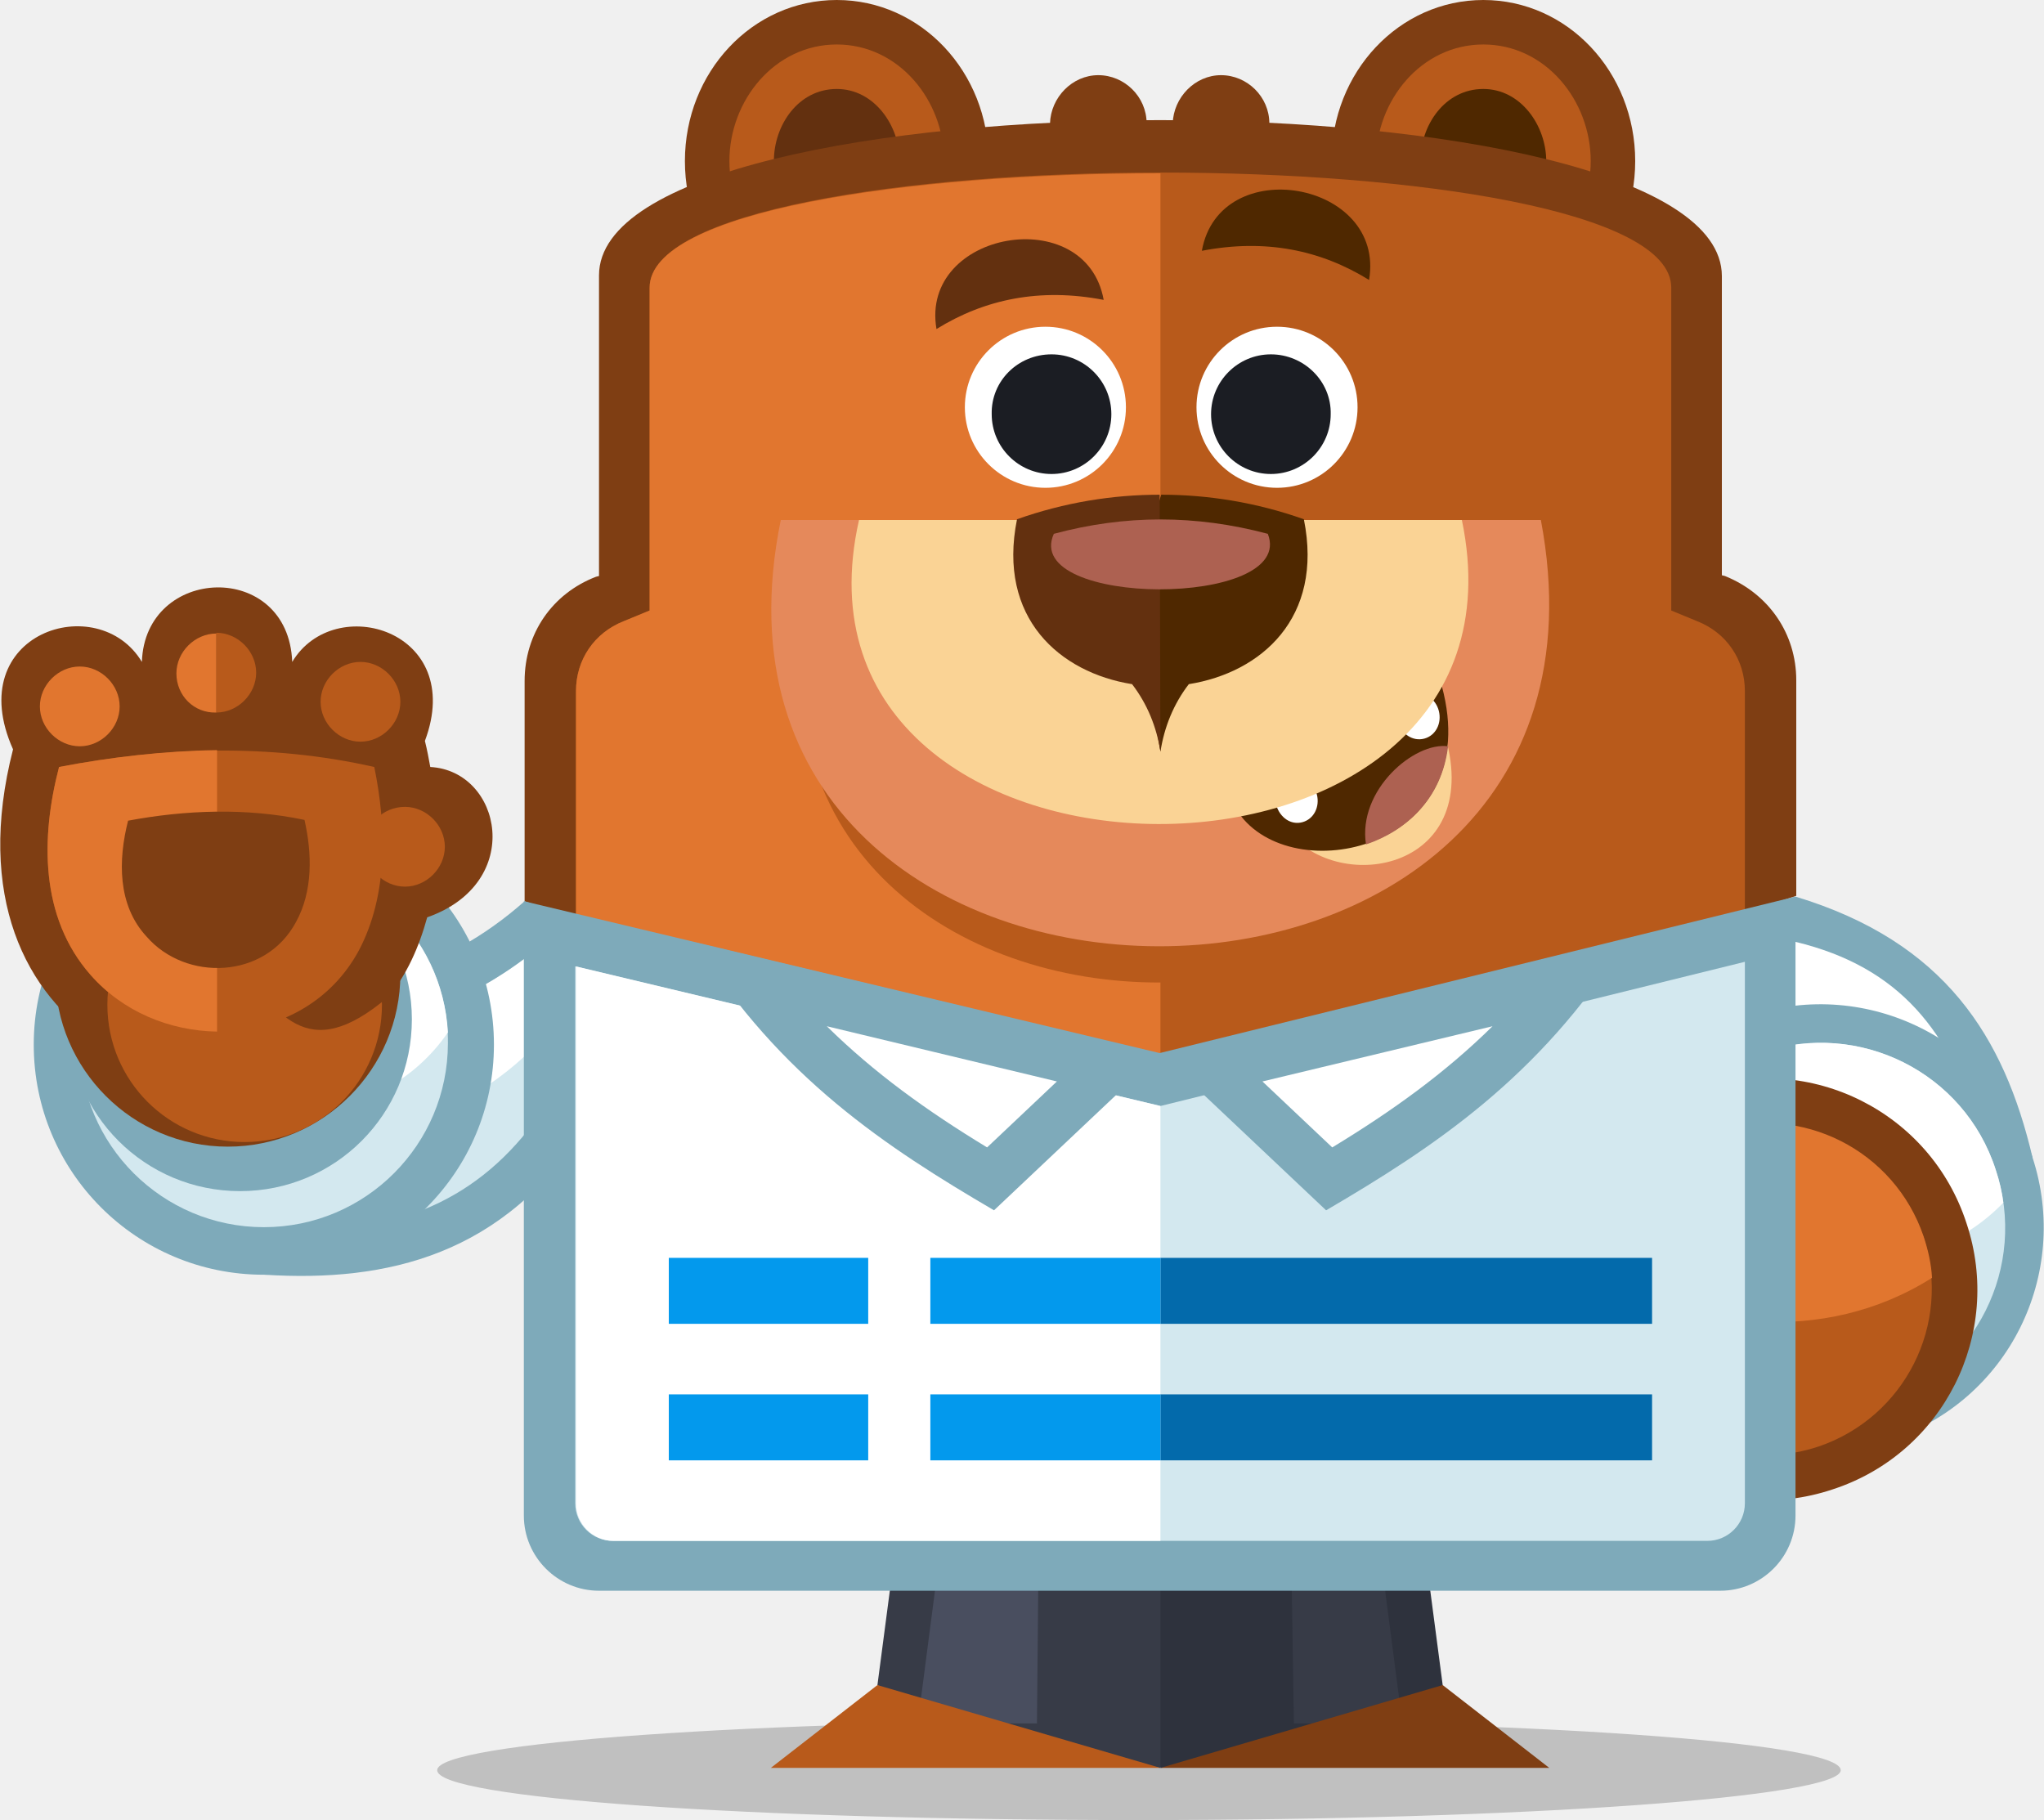
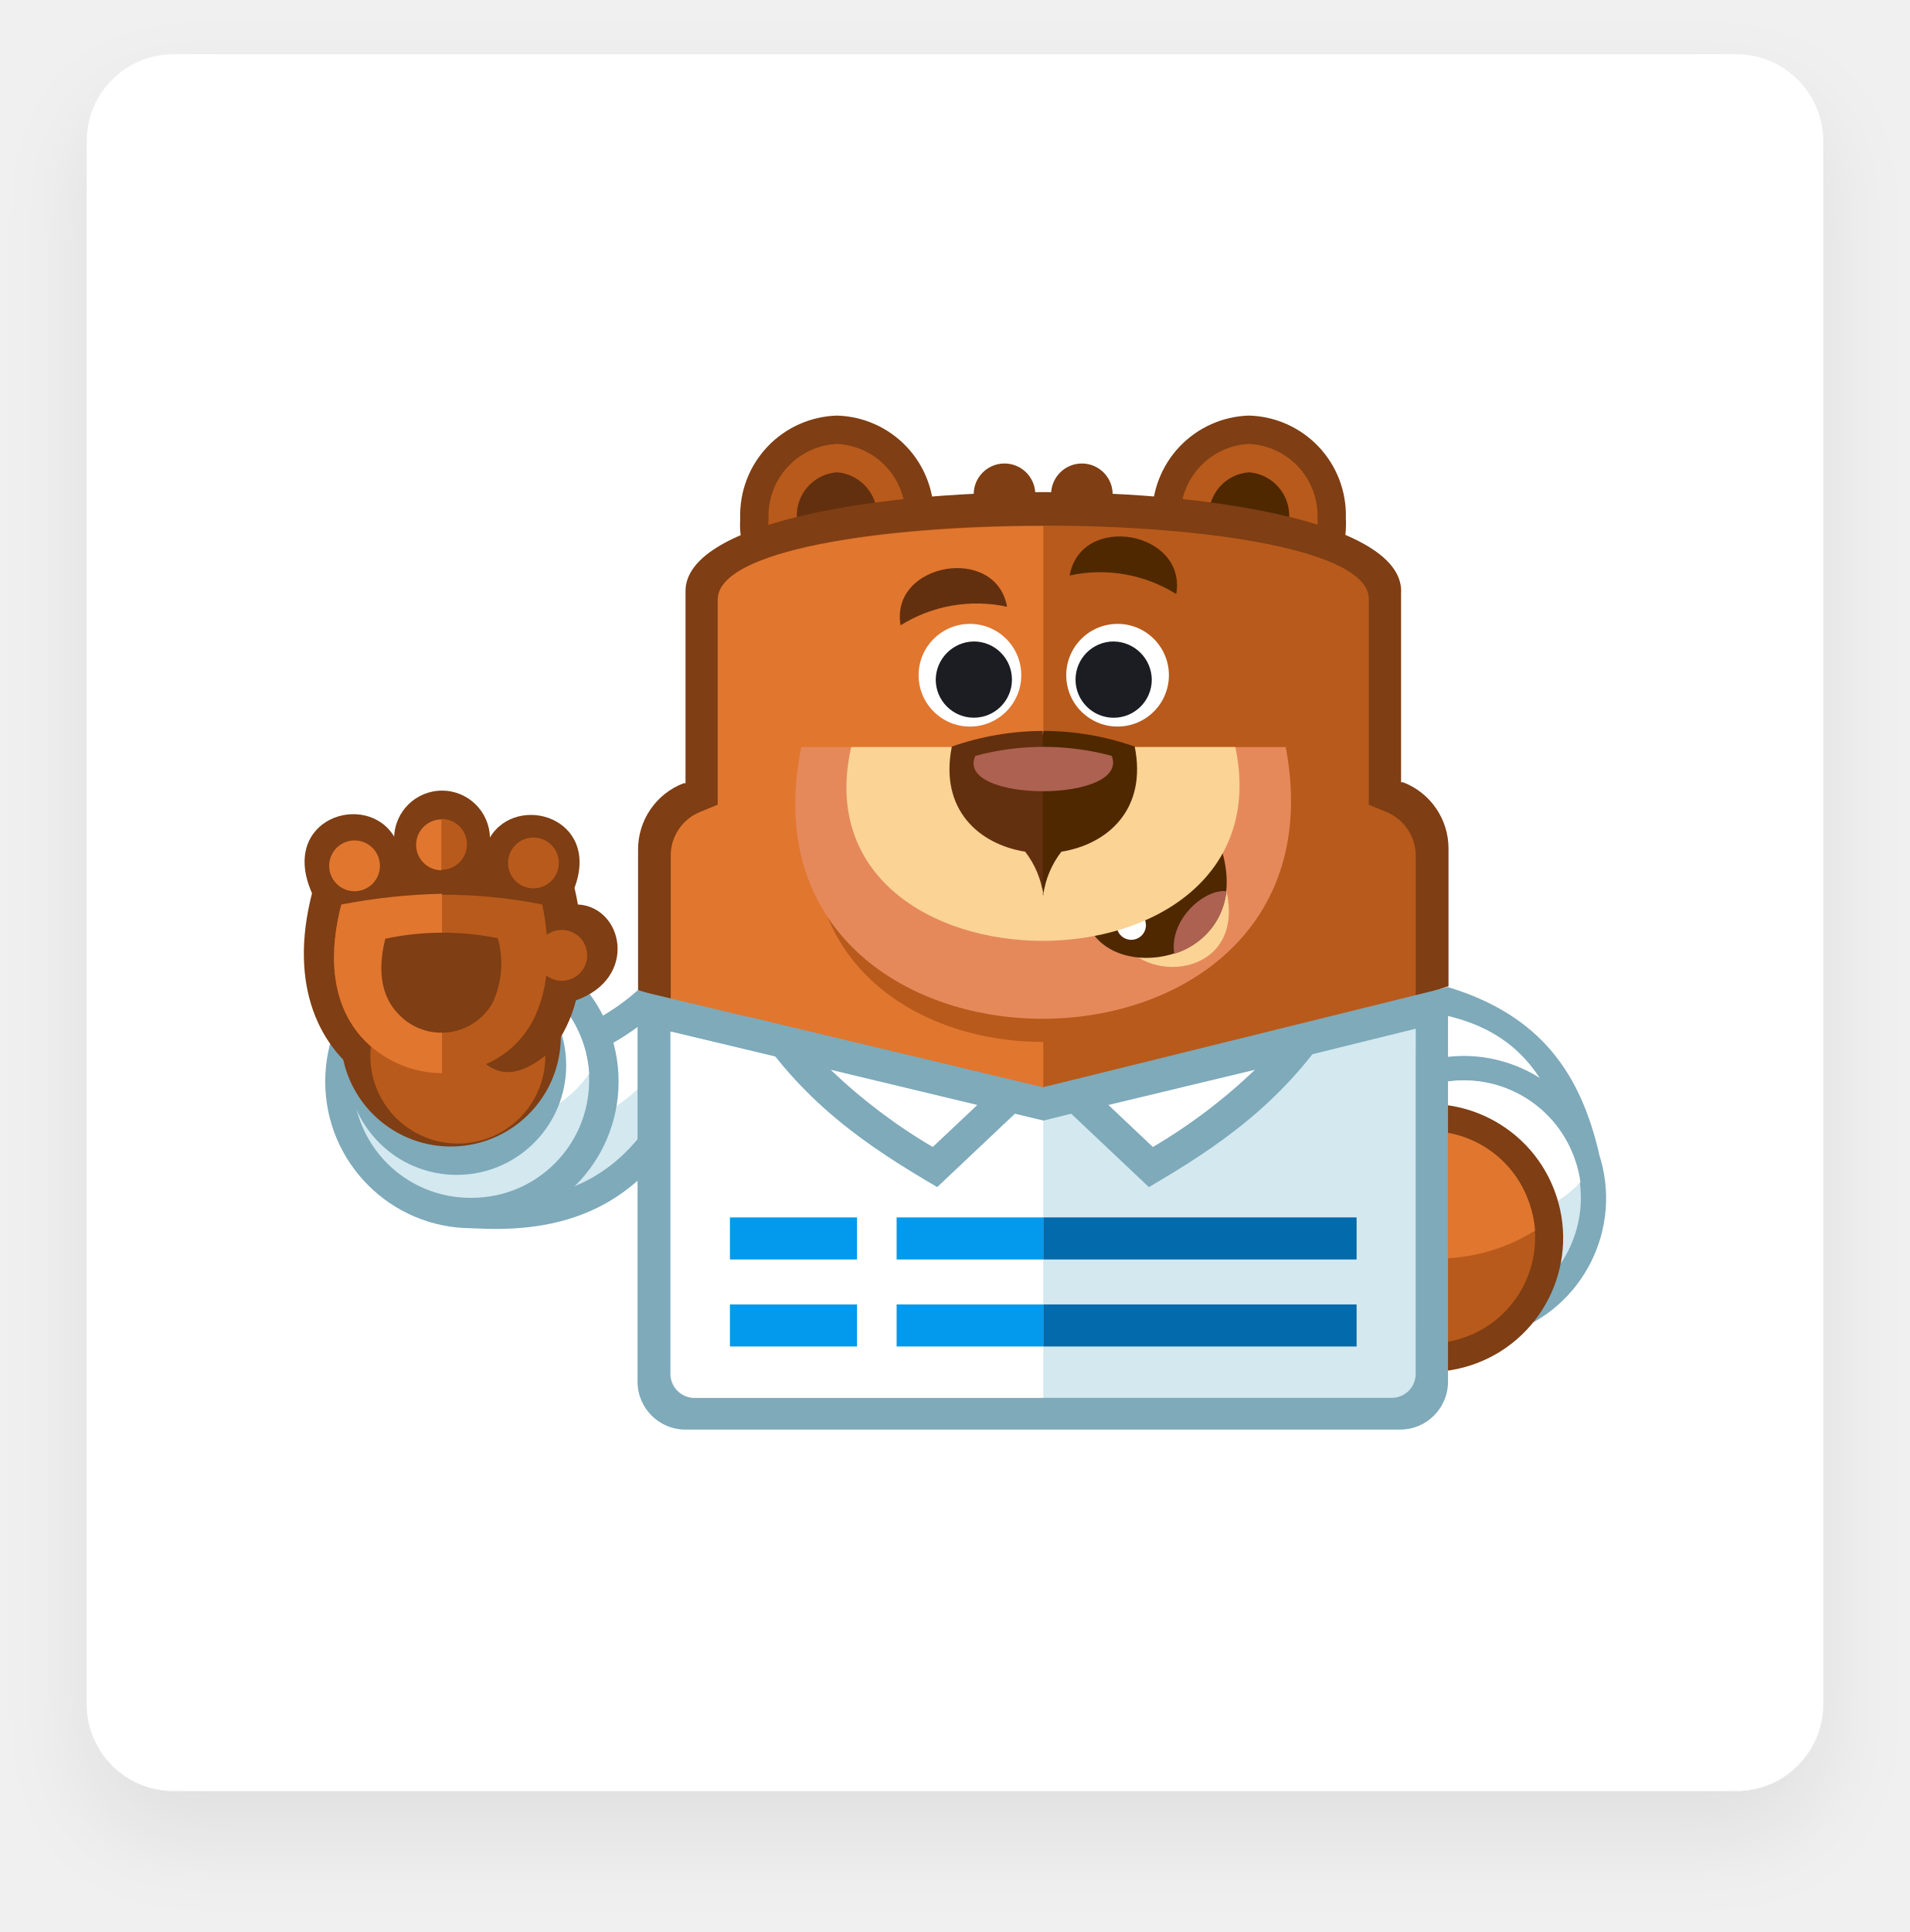
- <svg xmlns="http://www.w3.org/2000/svg" version="1.1" id="Layer_1" x="0" y="0" viewBox="0 0 266.5 237.2" xml:space="preserve">
-   <style>.st2{fill:#373b47}.st3{fill:#7f3e13}.st5{fill:#b85a1b}.st6{fill:#7eaaba}.st7{fill:#d3e8ef}.st8{fill:#fff}.st9{fill:#e1762f}.st10{fill:#63300f}.st11{fill:#4f2800}.st12{fill:#e5895b}.st13{fill:#fad395}.st14{fill:#ad6151}.st15{fill:#1b1d23}</style>
-   <g id="Mascot_2_">
-     <path d="M148.5 224.3c50.5 0 91.5 2.8 91.5 6.5 0 3.5-41 6.5-91.5 6.5S57 234.5 57 230.8c0-3.6 41-6.5 91.5-6.5z" fill-opacity=".2" />
-     <path fill="#2e323d" d="M188.1 219.7l-5.6 7.3-31.2 3.5-3.1-14.9 3.1-28.6h32.5z" />
-     <path class="st2" d="M185 224.7h-16.3l-.5-31.9h10.5l3.9 30z" />
-     <path class="st3" d="M188.1 219.7l13.9 10.8h-50.7z" />
-     <path class="st2" d="M114.4 219.7l7.7 6.8 29.2 4V187h-32.6z" />
-     <path fill="#494e5f" d="M117.4 224.7h17.8l.3-31.9h-11.7l-3.9 30z" />
-     <path class="st5" d="M114.4 219.7l-13.9 10.8h50.8z" />
-     <path class="st6" d="M30.1 128.3c14.8 2.1 27.7-1.4 38.3-10.8l17.7 1-9.6 28.2c-10.7 17-26.1 20.5-42 19.5l-4.4-37.9z" />
-     <path class="st7" d="M36.7 134.7l2.9 25.8c13.1-.1 23.7-4.4 31.6-16.4l7-20.2-7.8-.4c-9.9 8.1-21.2 11.6-33.7 11.2z" />
-     <path class="st8" d="M36.7 134.7l1.8 15.3c18.1-2.2 32.3-9.6 39.6-26.1l-7.8-.4c-9.9 8.1-21.2 11.6-33.6 11.2z" />
-     <path class="st6" d="M34.4 106.2c16.6 0 30 13.4 30 30s-13.4 30-30 30-30-13.4-30-30 13.5-30 30-30z" />
-     <path class="st7" d="M34.4 112c-13.3 0-24 10.8-24 24 0 13.3 10.8 24 24 24 13.3 0 24-10.8 24-24 .1-13.3-10.7-24-24-24z" />
-     <path class="st8" d="M34.4 112c-8.1 0-15.4 4-19.7 10.3.8 12.6 11.3 22.6 24 22.6 8.1 0 15.4-4 19.7-10.3-.7-12.6-11.2-22.6-24-22.6z" />
-     <path class="st6" d="M31.3 110.5c12.4 0 22.4 10 22.4 22.4 0 12.4-10 22.4-22.4 22.4-12.4 0-22.4-10-22.4-22.4 0-12.4 10-22.4 22.4-22.4z" />
-     <path class="st3" d="M29.7 104.5c12.4 0 22.5 10.1 22.5 22.5s-10.1 22.5-22.5 22.5S7.2 139.4 7.2 127c.1-12.4 10.2-22.5 22.5-22.5z" />
-     <path class="st5" d="M31.9 113.1c-9.9 0-17.9 8-17.9 17.9 0 9.9 8 17.9 17.9 17.9 9.9 0 17.9-8 17.9-17.9-.1-9.9-8.1-17.9-17.9-17.9z" />
-     <path class="st3" d="M18.5 86.3c.4-12.6 19.1-13.3 19.6 0 5.5-9.2 22.7-4.1 17.3 10.3.3 1.2.5 2.3.7 3.4 9.3.5 12.4 15.1-.4 19.6-1.1 4-2.7 7.5-5 10.3-11 9.4-14.5 1.7-20.4-4.7-5.7.2-21.4-3.9-17 10.8-10-6.3-16.5-19.2-11.6-38.3-6.8-15.2 11.1-20.9 16.8-11.4z" />
-     <path class="st5" d="M7.7 100c-2.4 9.2-2.5 19.6 4.1 27.1 9.2 10.5 27.9 10 35-3.2 3.8-7.2 3.6-16.1 2-23.9-13.7-3.1-27.6-2.6-41.1 0z" />
-     <path class="st9" d="M7.7 100c-2.4 9.2-2.5 19.6 4.1 27.1 4.2 4.8 10.3 7.3 16.5 7.4V97.8c-6.9.1-13.8.9-20.6 2.2z" />
-     <path class="st3" d="M16.7 107c-1.3 5.1-1.4 11 2.4 15.1 5.1 5.9 15.5 5.6 19.5-1.9 2.2-4 2.1-8.9 1.1-13.3-7.6-1.6-15.5-1.3-23 .1z" />
-     <path class="st5" d="M47 86.3c2.8 0 5.2 2.4 5.2 5.2 0 2.8-2.4 5.2-5.2 5.2-2.8 0-5.2-2.4-5.2-5.2 0-2.8 2.4-5.2 5.2-5.2zm-18.8 6.6c2.8 0 5.2-2.4 5.2-5.2 0-2.8-2.4-5.2-5.2-5.2v10.4z" />
-     <path class="st9" d="M28.2 92.9V82.6c-2.8 0-5.2 2.4-5.2 5.2 0 2.9 2.3 5.2 5.2 5.1zm-17.8-6c2.8 0 5.2 2.4 5.2 5.2 0 2.8-2.4 5.2-5.2 5.2-2.8 0-5.2-2.4-5.2-5.2 0-2.8 2.4-5.2 5.2-5.2z" />
-     <path class="st5" d="M52.8 105.2c2.8 0 5.2 2.4 5.2 5.2 0 2.8-2.4 5.2-5.2 5.2-2.8 0-5.2-2.4-5.2-5.2 0-2.9 2.3-5.2 5.2-5.2z" />
-     <path class="st6" d="M231.2 166.6C230 151 223 139.8 209 133.7l2.7-10.8 22.4-6c19.5 5.9 27.2 18.3 30.9 34l-33.8 15.7z" />
-     <path class="st8" d="M235.9 158l22.3-10.4c-3.9-13-10.4-21.5-24.1-24.8l-17.5 4.7-.8 2.9c10.8 6.3 17.3 15.7 20.1 27.6z" />
-     <path class="st6" d="M209.7 169.2c-5-15.3 3.2-31.8 18.5-36.8 15.3-5 31.8 3.2 36.8 18.5 5 15.3-3.2 31.8-18.5 36.8-15.4 5.1-31.8-3.2-36.8-18.5z" />
-     <path class="st7" d="M214.5 167.6c4.1 12.7 17.8 19.5 30.4 15.3 12.7-4.1 19.5-17.8 15.3-30.4-4.1-12.7-17.8-19.5-30.4-15.3-12.7 4.1-19.6 17.7-15.3 30.4z" />
-     <path class="st8" d="M261.2 156.8c-.2-1.5-.5-2.8-1-4.3-4.1-12.7-17.8-19.5-30.4-15.3-3.9 1.3-7.3 3.4-9.8 6.2.2 1.5.5 2.8 1 4.3 4.2 12.7 17.8 19.5 30.4 15.3 3.9-1.3 7.2-3.5 9.8-6.2z" />
-     <path class="st3" d="M204.2 176.7c-4.8-14.4 3-30 17.5-34.7 14.4-4.8 30 3 34.7 17.5 4.8 14.4-3 30-17.5 34.7-14.4 4.8-30-3.1-34.7-17.5z" />
-     <path class="st5" d="M209.8 174.9c-3.7-11.4 2.5-23.5 13.7-27.3 11.4-3.7 23.5 2.5 27.3 13.7 3.7 11.4-2.5 23.5-13.7 27.3-11.4 3.8-23.6-2.4-27.3-13.7z" />
-     <path class="st9" d="M208.9 164.7c1.3-7.8 6.7-14.5 14.6-17.2 11.4-3.7 23.5 2.5 27.3 13.7.6 1.8 1 3.6 1.1 5.4-14 8.9-32.2 6.9-43-1.9z" />
-     <path class="st3" d="M109.1 0c11 0 19.8 9.4 19.8 21s-8.8 21-19.8 21-19.8-9.4-19.8-21 8.8-21 19.8-21z" />
-     <path class="st5" d="M109.1 5.8c-8.1 0-14 7.3-14 15.2 0 7.8 5.9 15.2 14 15.2s14-7.3 14-15.2c0-7.9-5.9-15.2-14-15.2z" />
-     <path class="st10" d="M109.1 11.6c-5 0-8.2 4.7-8.2 9.4 0 4.6 3.3 9.4 8.2 9.4 5 0 8.2-4.7 8.2-9.4 0-4.6-3.3-9.4-8.2-9.4z" />
-     <path class="st3" d="M193.4 0c11 0 19.8 9.4 19.8 21s-8.8 21-19.8 21-19.8-9.4-19.8-21 8.8-21 19.8-21z" />
-     <path class="st5" d="M193.4 5.8c-8.1 0-14 7.3-14 15.2 0 7.8 5.9 15.2 14 15.2s14-7.3 14-15.2c0-7.9-5.9-15.2-14-15.2z" />
-     <path class="st11" d="M193.4 11.6c-5 0-8.2 4.7-8.2 9.4 0 4.6 3.3 9.4 8.2 9.4 5 0 8.2-4.7 8.2-9.4 0-4.6-3.3-9.4-8.2-9.4z" />
-     <path class="st3" d="M143.2 9.8c3.4 0 6.3 2.8 6.3 6.3 0 3.4-2.8 6.3-6.3 6.3-3.4 0-6.3-2.8-6.3-6.3.1-3.4 2.9-6.3 6.3-6.3zm16 0c3.4 0 6.3 2.8 6.3 6.3 0 3.4-2.8 6.3-6.3 6.3-3.4 0-6.3-2.8-6.3-6.3.1-3.4 2.9-6.3 6.3-6.3z" />
-     <path class="st3" d="M224.5 36v39l.4.1c5.7 2.3 9.3 7.5 9.3 13.6v28.1l-82.9 27.4-82.9-26.7V88.8c0-6.2 3.6-11.4 9.3-13.6l.4-.1V35.9c0-27 146.4-27 146.4.1z" />
-     <path class="st5" d="M84.7 37.5v42.1L81.3 81c-3.8 1.5-6.2 5-6.2 9.1v29.6l76.2 24.5 76.2-25.1v-29c0-4.1-2.4-7.6-6.2-9.1l-3.4-1.4V37.5c0-20-133.1-20-133.2 0z" />
-     <path class="st9" d="M84.7 37.5v42.1L81.3 81c-3.8 1.5-6.2 5-6.2 9.1v29.6l76.2 24.5v-16.1c-26.4.1-52.8-17.2-45.8-51.4h45.8V22.6c-33.3 0-66.6 5-66.6 14.9z" />
-     <path class="st12" d="M101.8 67.8h99.1c14.1 74.4-114.2 73.8-99.1 0z" />
-     <path class="st12" d="M106.7 73.6c-1.4 11.5 1.1 22.6 9.6 31.2 9 9 22.7 12.9 35.2 12.9 12.1-.1 24.9-3.9 33.8-12.5 8.9-8.6 11.7-19.8 10.5-31.6h-89.1z" />
-     <path class="st13" d="M167.9 108.3c6.7 8.6 26.1 5.1 20.3-13.1l-20.3 13.1z" />
-     <path class="st11" d="M161.8 106.4c7.5 9.6 31.8 3.9 26.2-16.9l-26.2 16.9z" />
-     <path class="st8" d="M168.3 101.4c1.5-.4 2.9.6 3.4 2.2.4 1.6-.4 3.2-1.9 3.6-1.5.4-2.9-.6-3.4-2.2-.4-1.5.4-3.2 1.9-3.6zm15.9-10.9c1.5-.4 3 .6 3.4 2.2.4 1.6-.4 3.2-1.9 3.6-1.5.4-3-.6-3.4-2.2-.4-1.6.4-3.3 1.9-3.6z" />
-     <path class="st14" d="M178.1 110.1c5.3-1.8 9.9-6 10.7-12.8-4.4-.6-11.8 5.7-10.7 12.8z" />
-     <path class="st13" d="M112 67.8h78.6c11.1 53.1-90.5 52.6-78.6 0z" />
-     <path class="st11" d="M151.3 98c.5-3.2 1.7-6.2 3.7-8.8 9.4-1.5 17.6-8.6 15-21.5-6.2-2.2-12.5-3.2-18.6-3.2l-3.8 12.2 3.7 21.3z" />
-     <path class="st10" d="M151.3 98c-.5-3.2-1.7-6.2-3.7-8.8-9.4-1.5-17.6-8.6-15-21.5 6.2-2.2 12.5-3.2 18.6-3.2l.1 33.5z" />
-     <path class="st14" d="M137.4 69.6c9.3-2.5 18.5-2.5 27.9 0 3.8 9.7-32.2 9.6-27.9 0z" />
-     <path class="st8" d="M136.3 42.6c5.8 0 10.5 4.7 10.5 10.5s-4.7 10.5-10.5 10.5-10.5-4.7-10.5-10.5 4.7-10.5 10.5-10.5z" />
-     <path class="st15" d="M137.1 46.2c4.3 0 7.8 3.5 7.8 7.8s-3.5 7.8-7.8 7.8-7.8-3.5-7.8-7.8c-.1-4.3 3.4-7.8 7.8-7.8z" />
-     <path class="st8" d="M166.5 42.6c-5.8 0-10.5 4.7-10.5 10.5s4.7 10.5 10.5 10.5S177 58.9 177 53.1s-4.7-10.5-10.5-10.5z" />
-     <path class="st15" d="M165.7 46.2c-4.3 0-7.8 3.5-7.8 7.8s3.5 7.8 7.8 7.8 7.8-3.5 7.8-7.8c.1-4.3-3.5-7.8-7.8-7.8z" />
-     <path class="st10" d="M143.9 39.1c-8.3-1.6-15.5-.1-21.8 3.8-2.2-12.8 19.5-16.6 21.8-3.8z" />
-     <path class="st11" d="M156.7 32.7c8.3-1.6 15.5-.1 21.8 3.8 2.2-12.9-19.5-16.7-21.8-3.8z" />
-     <path class="st6" d="M234.1 116.9v80.7c0 5.4-4.4 9.8-9.8 9.8H78.1c-5.4 0-9.8-4.4-9.8-9.8v-80.1l82.9 19.8 82.9-20.4z" />
-     <path class="st7" d="M227.5 125.4l-76.2 18.8L75 126v70c0 2.7 2.2 4.9 4.9 4.9h142.7c2.7 0 4.9-2.2 4.9-4.9v-70.6z" />
-     <path class="st8" d="M151.3 144.2L75.1 126v70c0 2.7 2.2 4.9 4.9 4.9h71.3v-56.7z" />
-     <path d="M151.3 164h64.1v8.6h-64.1V164zm0 17.8h64.1v8.6h-64.1v-8.6z" fill="#036aab" />
-     <path d="M87.2 164h64.1v8.6H87.2V164zm64.1 26.4v-8.6H87.2v8.6h64.1z" fill="#0399ed" />
-     <path class="st8" d="M113.2 158.4h8.1v39.2h-8.1z" />
-     <path class="st6" d="M90.7 122.9c20.2 4.8 40.4 9.7 60.5 14.5l-21.6 20.4c-14-8.2-27.9-17.3-38.9-34.9z" />
-     <path class="st8" d="M107.8 133.8c6.2 6.1 13 11 20.9 15.8l9.1-8.6-30-7.2z" />
-     <path class="st6" d="M211.8 122.9c-20.2 4.8-40.4 9.7-60.5 14.5l21.6 20.4c14-8.2 27.8-17.3 38.9-34.9z" />
-     <path class="st8" d="M194.6 133.8c-6.2 6.1-13 11-20.9 15.8l-9.1-8.6 30-7.2z" />
+ <svg xmlns="http://www.w3.org/2000/svg" width="88" height="89" fill="none">
+   <g filter="url(#a)">
+     <rect x="4" y="2.5" width="80" height="80" rx="4" fill="#fff" />
+     <path d="M20.772 48.04a10.251 10.251 0 0 0 8.626-2.432l3.986.225-2.162 6.352c-2.41 3.826-5.878 4.617-9.456 4.392l-.972-8.517-.022-.02Z" fill="#7EAABA" />
+     <path d="m22.258 49.482.653 5.81c2.951-.022 5.338-.994 7.118-3.693l1.576-4.55-1.757-.09a11.126 11.126 0 0 1-7.59 2.523Z" fill="#D3E8EF" />
+     <path d="m22.258 49.482.406 3.445c4.076-.495 7.274-2.162 8.918-5.878l-1.757-.09a11.126 11.126 0 0 1-7.567 2.523Z" fill="#fff" />
+     <path d="M21.743 43.063a6.758 6.758 0 1 1 0 13.517 6.758 6.758 0 0 1 0-13.517Z" fill="#7EAABA" />
+     <path d="M21.74 44.37a5.405 5.405 0 1 0 0 10.809 5.405 5.405 0 0 0 0-10.81Z" fill="#D3E8EF" />
+     <path d="M21.743 44.37a5.382 5.382 0 0 0-4.44 2.318 5.41 5.41 0 0 0 9.843 2.77 5.427 5.427 0 0 0-5.403-5.089Z" fill="#fff" />
+     <path d="M21.042 44.032a5.045 5.045 0 1 1 0 10.09 5.045 5.045 0 0 1 0-10.09Z" fill="#7EAABA" />
+     <path d="M20.681 42.68a5.068 5.068 0 1 1 .046 10.135 5.068 5.068 0 0 1-.046-10.135Z" fill="#7F3E13" />
+     <path d="M21.177 44.617a4.032 4.032 0 1 0-.045 8.063 4.032 4.032 0 0 0 .045-8.063Z" fill="#B85A1B" />
+     <path d="M18.16 38.581a2.207 2.207 0 0 1 4.413 0c1.239-2.072 5.113-.923 3.897 2.32.066.27.112.518.157.765 2.095.113 2.793 3.401-.09 4.415a6.307 6.307 0 0 1-1.126 2.319c-2.478 2.12-3.266.383-4.595-1.06-1.283.045-4.82-.879-3.828 2.432-2.252-1.416-3.716-4.322-2.612-8.624-1.531-3.445 2.5-4.73 3.784-2.612v.045Z" fill="#7F3E13" />
+     <path d="M15.727 41.667c-.541 2.072-.563 4.415.923 6.104 2.072 2.364 6.284 2.252 7.886-.721.856-1.622.81-3.626.45-5.383-3.063-.615-6.22-.6-9.277.045l.018-.045Z" fill="#B85A1B" />
+     <path d="M15.727 41.667c-.541 2.072-.563 4.415.923 6.104a5.023 5.023 0 0 0 3.716 1.666v-8.265c-1.557.033-3.109.2-4.638.495h-.001Z" fill="#E1762F" />
+     <path d="M17.754 43.243c-.293 1.149-.315 2.478.541 3.401a2.711 2.711 0 0 0 4.392-.428c.441-.936.53-2 .248-2.996a12.724 12.724 0 0 0-5.18.023Z" fill="#7F3E13" />
+     <path d="M24.578 38.581a1.17 1.17 0 1 1 0 2.342 1.17 1.17 0 0 1 0-2.342Zm-4.234 1.487a1.171 1.171 0 0 0 0-2.343v2.343Z" fill="#B85A1B" />
+     <path d="M20.344 40.067v-2.32a1.17 1.17 0 1 0 0 2.343v-.023Zm-4.008-1.351a1.17 1.17 0 1 1 0 2.34 1.17 1.17 0 0 1-.001-2.34Z" fill="#E1762F" />
+     <path d="M25.884 42.838a1.171 1.171 0 1 1 0 2.343 1.171 1.171 0 0 1 0-2.343Z" fill="#B85A1B" />
+     <path d="M66.064 56.667c-.27-3.512-1.846-6.036-5-7.41l.609-2.432 5.045-1.352c4.392 1.33 6.126 4.122 6.957 7.658l-7.59 3.535-.02.001Z" fill="#7EAABA" />
+     <path d="m67.123 54.73 5.022-2.343c-.878-2.928-2.342-4.842-5.427-5.585l-3.942 1.06-.18.654a9.048 9.048 0 0 1 4.506 6.193l.02.02Z" fill="#fff" />
+     <path d="M61.222 57.252a6.554 6.554 0 1 1 12.448-4.107 6.554 6.554 0 0 1-12.448 4.107Z" fill="#7EAABA" />
+     <path d="M62.303 56.891a5.406 5.406 0 1 0 10.257-3.42 5.406 5.406 0 0 0-10.257 3.42Z" fill="#D3E8EF" />
+     <path d="M72.819 54.46a5.101 5.101 0 0 0-.226-.969 5.403 5.403 0 0 0-6.847-3.445c-.841.27-1.6.75-2.204 1.396.043.33.119.654.225.969a5.403 5.403 0 0 0 6.847 3.445 5.18 5.18 0 0 0 2.204-1.396Z" fill="#fff" />
+     <path d="M59.983 58.942a6.171 6.171 0 1 1 11.734-3.828 6.171 6.171 0 0 1-11.734 3.828Z" fill="#7F3E13" />
+     <path d="M61.244 58.537a4.865 4.865 0 1 1 9.244-3.037 4.865 4.865 0 0 1-9.244 3.037Z" fill="#B85A1B" />
+     <path d="M61.042 56.24a4.864 4.864 0 0 1 9.437-.766c.135.393.219.802.248 1.216a8.508 8.508 0 0 1-9.685-.473v.023Z" fill="#E1762F" />
+     <path d="M38.565 19.145a4.588 4.588 0 0 1 4.459 4.73 4.468 4.468 0 1 1-8.919 0 4.592 4.592 0 0 1 4.46-4.73Z" fill="#7F3E13" />
+     <path d="M38.565 20.45a3.313 3.313 0 0 0-3.154 3.423 3.164 3.164 0 1 0 6.306 0 3.313 3.313 0 0 0-3.152-3.423Z" fill="#B85A1B" />
+     <path d="M38.565 21.757a1.993 1.993 0 0 0-1.847 2.12 1.863 1.863 0 1 0 3.693 0 2.009 2.009 0 0 0-1.846-2.12Z" fill="#63300F" />
+     <path d="M57.55 19.144a4.592 4.592 0 0 1 4.46 4.73 4.467 4.467 0 1 1-8.919 0 4.592 4.592 0 0 1 4.46-4.73Z" fill="#7F3E13" />
+     <path d="M57.551 20.45a3.313 3.313 0 0 0-3.153 3.423 3.164 3.164 0 1 0 6.306 0 3.313 3.313 0 0 0-3.153-3.423Z" fill="#B85A1B" />
+     <path d="M57.55 21.757a1.992 1.992 0 0 0-1.846 2.12 1.865 1.865 0 1 0 3.693 0 2.008 2.008 0 0 0-1.846-2.12Z" fill="#4F2800" />
+     <path d="M46.244 21.352a1.419 1.419 0 1 1 0 2.837 1.419 1.419 0 0 1 0-2.837Zm3.604 0a1.418 1.418 0 1 1-.001 2.836 1.418 1.418 0 0 1 .001-2.836Z" fill="#7F3E13" />
+     <path d="M64.554 27.253v8.783h.09A3.266 3.266 0 0 1 66.74 39.1v6.331l-18.67 6.168-18.671-5.99v-6.464a3.265 3.265 0 0 1 2.094-3.063h.092V27.23c0-6.08 32.973-6.08 32.973 0l-.003.023Z" fill="#7F3E13" />
+     <path d="M33.069 27.591v9.482l-.766.316a2.162 2.162 0 0 0-1.396 2.048v6.666l17.162 5.518 17.162-5.653v-6.531a2.187 2.187 0 0 0-1.396-2.05l-.766-.315v-9.48c0-4.506-29.977-4.506-29.977 0h-.023Z" fill="#B85A1B" />
+     <path d="M33.069 27.59v9.482l-.766.315a2.162 2.162 0 0 0-1.396 2.05V46.1l17.162 5.52v-3.625c-5.946.022-11.891-3.874-10.315-11.577H48.07V24.234c-7.5 0-15 1.126-15 3.38v-.024Z" fill="#E1762F" />
+     <path d="M36.92 34.415h22.32c3.175 16.756-25.72 16.62-22.32 0Z" fill="#E5895B" />
+     <path d="M38.024 35.72a8.192 8.192 0 0 0 2.163 7.024c1.914 1.937 5.112 2.905 7.927 2.905a10.86 10.86 0 0 0 7.612-2.815 8.306 8.306 0 0 0 2.365-7.114H38.024Z" fill="#E5895B" />
+     <path d="M51.807 43.536c1.51 1.937 5.879 1.149 4.573-2.95l-4.573 2.95Z" fill="#FAD395" />
+     <path d="M50.433 43.108c1.69 2.162 7.163.879 5.9-3.806l-5.9 3.806Z" fill="#4F2800" />
+     <path d="M51.898 41.981a.676.676 0 1 1-.428.811.653.653 0 0 1 .428-.81Zm3.578-2.477a.961.961 0 1 0 0 .022v-.022Z" fill="#fff" />
+     <path d="M54.104 43.94a3.415 3.415 0 0 0 2.41-2.882c-.99-.135-2.658 1.284-2.41 2.883Z" fill="#AD6151" />
+     <path d="M39.218 34.414H56.92c2.5 11.96-20.383 11.847-17.702 0Z" fill="#FAD395" />
+     <path d="M48.069 41.216c.1-.722.388-1.405.834-1.982 2.12-.338 3.963-1.937 3.379-4.842a12.721 12.721 0 0 0-4.19-.721l-.857 2.748.857 4.843-.023-.046Z" fill="#4F2800" />
+     <path d="M48.069 41.216a4.189 4.189 0 0 0-.834-1.982c-2.12-.338-3.963-1.937-3.379-4.842a12.72 12.72 0 0 1 4.19-.72v7.544h.023Z" fill="#63300F" />
+     <path d="M44.938 34.82a12.095 12.095 0 0 1 6.284 0c.856 2.184-7.254 2.162-6.284 0Z" fill="#AD6151" />
+     <path d="M44.69 28.74a2.365 2.365 0 1 1 0 4.73 2.365 2.365 0 0 1 0-4.73Z" fill="#fff" />
+     <path d="M44.87 29.55a1.756 1.756 0 1 1-1.756 1.757 1.78 1.78 0 0 1 1.757-1.757Z" fill="#1B1D23" />
+     <path d="M51.492 28.74a2.364 2.364 0 1 0 0 4.729 2.364 2.364 0 0 0 0-4.73Z" fill="#fff" />
+     <path d="M51.312 29.55a1.757 1.757 0 1 0 1.757 1.757 1.779 1.779 0 0 0-1.757-1.756Z" fill="#1B1D23" />
+     <path d="M46.401 27.951a6.616 6.616 0 0 0-4.907.855c-.498-2.883 4.39-3.738 4.907-.855Z" fill="#63300F" />
+     <path d="M49.285 26.51a6.617 6.617 0 0 1 4.91.855c.495-2.905-4.392-3.761-4.91-.856Z" fill="#4F2800" />
+     <path d="M66.717 45.474v18.175a2.207 2.207 0 0 1-2.207 2.207H31.582a2.207 2.207 0 0 1-2.207-2.207V45.63l18.67 4.46 18.672-4.617Z" fill="#7EAABA" />
+     <path d="m65.23 47.388-17.162 4.234-17.184-4.102v15.77a1.103 1.103 0 0 0 1.103 1.104h32.137a1.103 1.103 0 0 0 1.104-1.104l.002-15.902Z" fill="#D3E8EF" />
+     <path d="m48.069 51.622-17.162-4.1V63.29a1.104 1.104 0 0 0 1.103 1.103h16.059v-12.77Z" fill="#fff" />
+     <path d="M48.068 56.082h14.437v1.937H48.068v-1.937Zm0 4.009h14.437v1.937H48.068V60.09Z" fill="#036AAB" />
+     <path d="M33.632 56.082h14.436v1.937H33.632v-1.937Zm14.436 5.946V60.09H33.632v1.937h14.436Z" fill="#0399ED" />
+     <path d="M39.487 54.82h1.825v8.83h-1.825v-8.83Z" fill="#fff" />
+     <path d="m34.42 46.825 13.627 3.265-4.865 4.595c-3.154-1.847-6.284-3.897-8.762-7.86Z" fill="#7EAABA" />
+     <path d="M38.272 49.28a25.562 25.562 0 0 0 4.704 3.558l2.054-1.937-6.758-1.621Z" fill="#fff" />
+     <path d="M61.695 46.825 48.07 50.09l4.865 4.595c3.153-1.847 6.261-3.896 8.761-7.86Z" fill="#7EAABA" />
+     <path d="M57.824 49.28a25.563 25.563 0 0 1-4.705 3.558l-2.05-1.936 6.755-1.622Z" fill="#fff" />
  </g>
+   <defs>
+     <filter id="a" x="0" y=".5" width="88" height="88" filterUnits="userSpaceOnUse" color-interpolation-filters="sRGB">
+       <feFlood flood-opacity="0" result="BackgroundImageFix" />
+       <feColorMatrix in="SourceAlpha" values="0 0 0 0 0 0 0 0 0 0 0 0 0 0 0 0 0 0 127 0" result="hardAlpha" />
+       <feOffset dy="2" />
+       <feGaussianBlur stdDeviation="2" />
+       <feComposite in2="hardAlpha" operator="out" />
+       <feColorMatrix values="0 0 0 0 0 0 0 0 0 0 0 0 0 0 0 0 0 0 0.07 0" />
+       <feBlend in2="BackgroundImageFix" result="effect1_dropShadow_14_187" />
+       <feBlend in="SourceGraphic" in2="effect1_dropShadow_14_187" result="shape" />
+     </filter>
+   </defs>
</svg>
